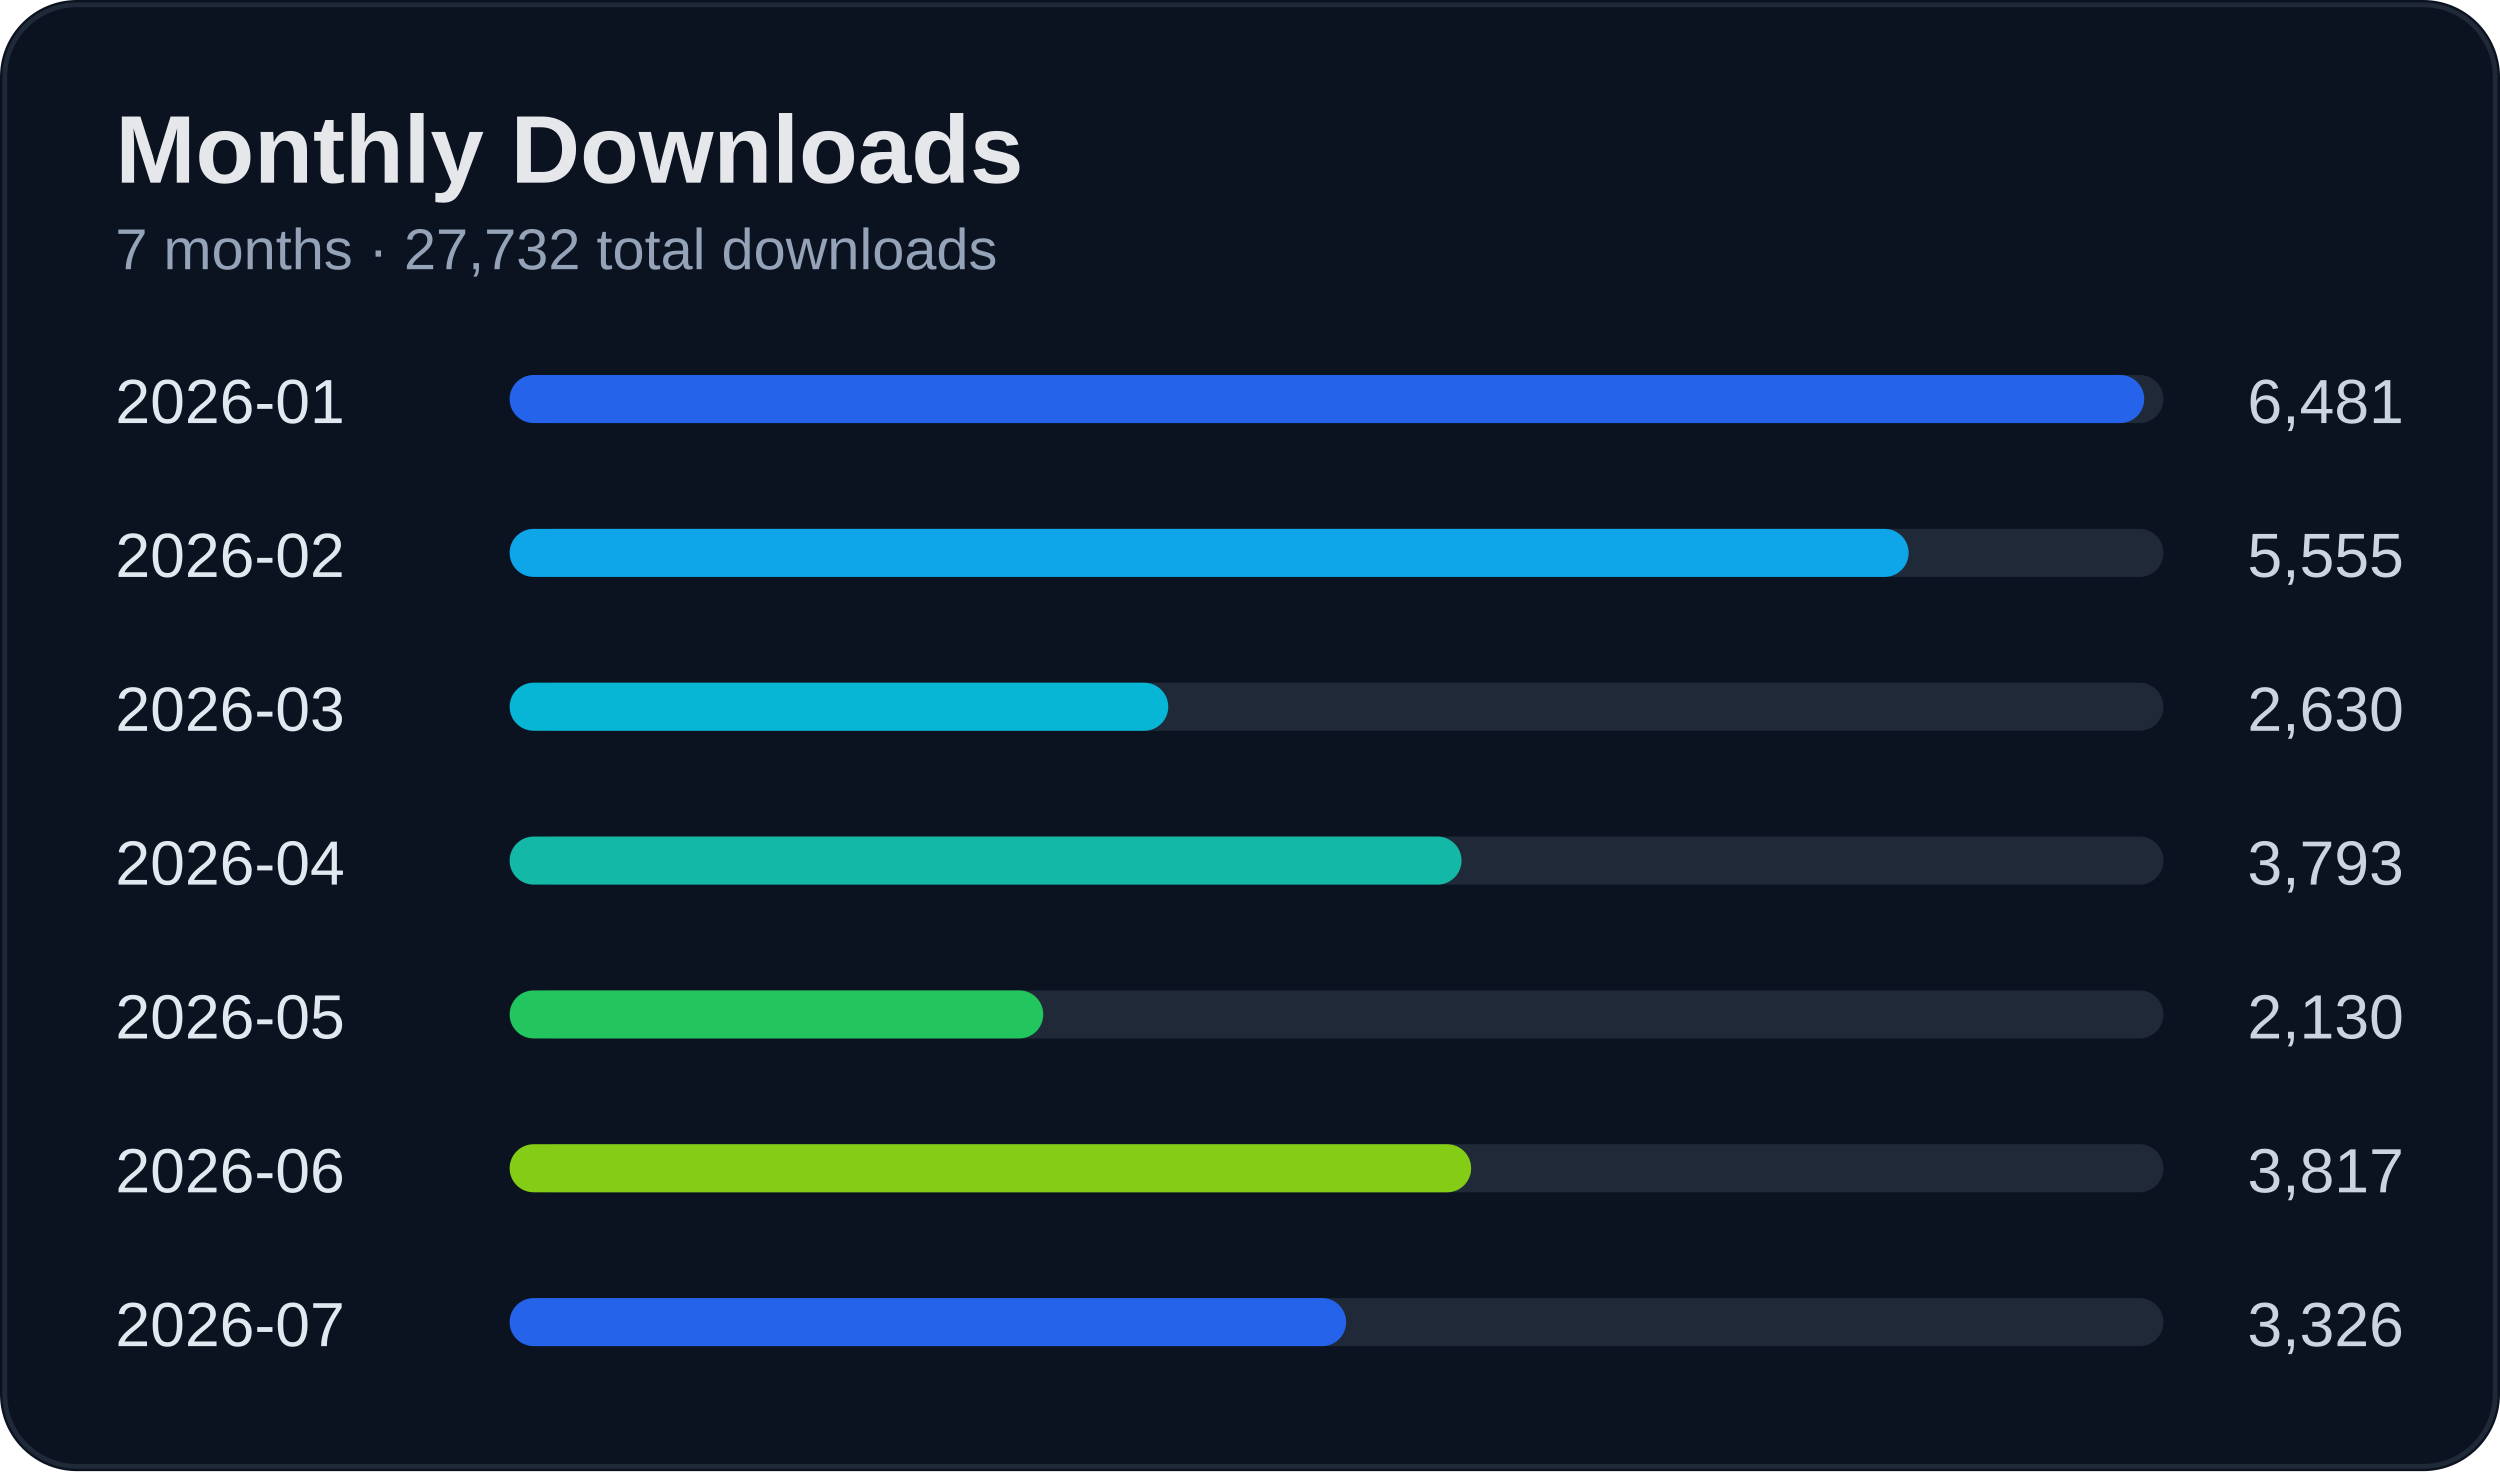
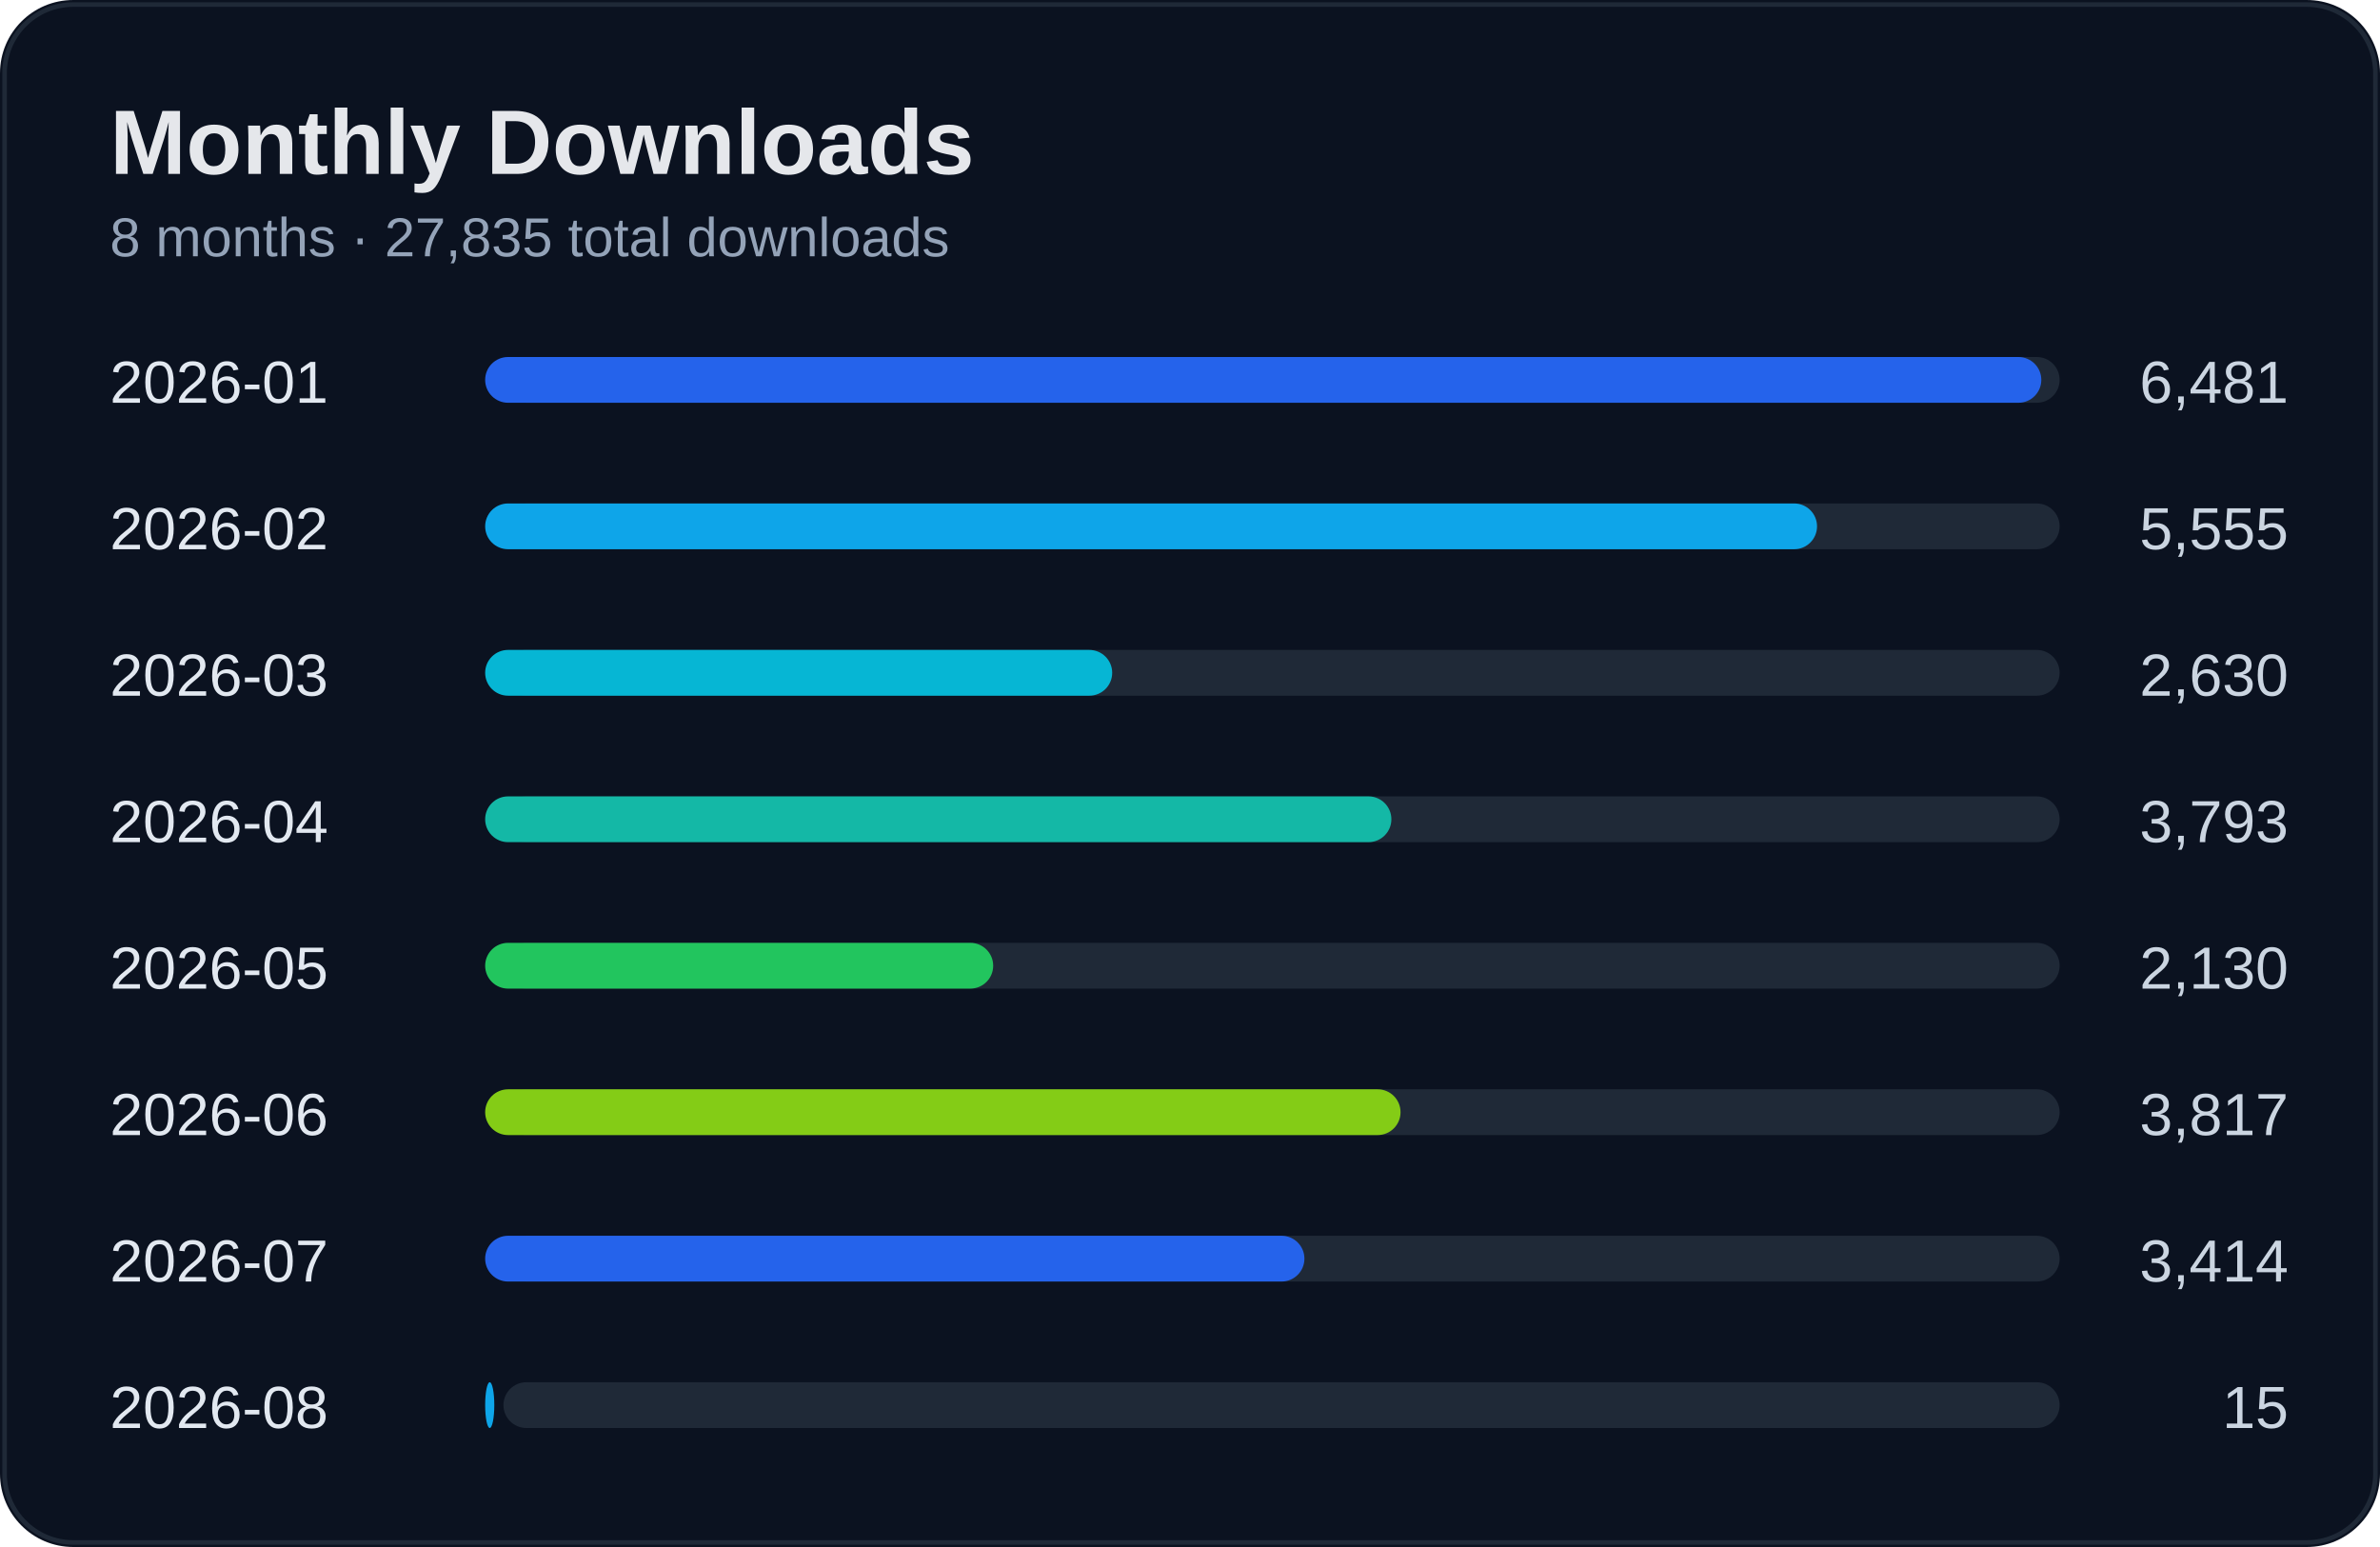
- <svg xmlns="http://www.w3.org/2000/svg" width="520" height="306" viewBox="0 0 520 306">
+ <svg xmlns="http://www.w3.org/2000/svg" width="520" height="338" viewBox="0 0 520 338">
  <rect width="100%" height="100%" rx="16" fill="#0b1220" />
-   <rect x="1" y="1" width="518" height="304" rx="15" fill="none" stroke="#1f2937" />
+   <rect x="1" y="1" width="518" height="336" rx="15" fill="none" stroke="#1f2937" />
  <text x="24" y="38" fill="#e5e7eb" font-size="20" font-weight="700" font-family="Segoe UI, Arial">Monthly Downloads</text>
-   <text x="24" y="56" fill="#94a3b8" font-size="12" font-family="Segoe UI, Arial">7 months · 27,732 total downloads</text>
+   <text x="24" y="56" fill="#94a3b8" font-size="12" font-family="Segoe UI, Arial">8 months · 27,835 total downloads</text>
  <text x="24" y="88" fill="#e2e8f0" font-size="13" font-family="Segoe UI, Arial">2026-01</text>
  <text x="500" y="88" fill="#cbd5e1" font-size="13" text-anchor="end" font-family="Segoe UI, Arial">6,481</text>
  <rect x="110" y="78" width="340" height="10" rx="5" fill="#1f2937" />
  <rect x="106" y="78" width="340" height="10" rx="5" fill="#2563eb" />
  <text x="24" y="120" fill="#e2e8f0" font-size="13" font-family="Segoe UI, Arial">2026-02</text>
  <text x="500" y="120" fill="#cbd5e1" font-size="13" text-anchor="end" font-family="Segoe UI, Arial">5,555</text>
  <rect x="110" y="110" width="340" height="10" rx="5" fill="#1f2937" />
  <rect x="106" y="110" width="291" height="10" rx="5" fill="#0ea5e9" />
  <text x="24" y="152" fill="#e2e8f0" font-size="13" font-family="Segoe UI, Arial">2026-03</text>
  <text x="500" y="152" fill="#cbd5e1" font-size="13" text-anchor="end" font-family="Segoe UI, Arial">2,630</text>
  <rect x="110" y="142" width="340" height="10" rx="5" fill="#1f2937" />
  <rect x="106" y="142" width="137" height="10" rx="5" fill="#06b6d4" />
  <text x="24" y="184" fill="#e2e8f0" font-size="13" font-family="Segoe UI, Arial">2026-04</text>
  <text x="500" y="184" fill="#cbd5e1" font-size="13" text-anchor="end" font-family="Segoe UI, Arial">3,793</text>
  <rect x="110" y="174" width="340" height="10" rx="5" fill="#1f2937" />
  <rect x="106" y="174" width="198" height="10" rx="5" fill="#14b8a6" />
  <text x="24" y="216" fill="#e2e8f0" font-size="13" font-family="Segoe UI, Arial">2026-05</text>
  <text x="500" y="216" fill="#cbd5e1" font-size="13" text-anchor="end" font-family="Segoe UI, Arial">2,130</text>
  <rect x="110" y="206" width="340" height="10" rx="5" fill="#1f2937" />
  <rect x="106" y="206" width="111" height="10" rx="5" fill="#22c55e" />
  <text x="24" y="248" fill="#e2e8f0" font-size="13" font-family="Segoe UI, Arial">2026-06</text>
  <text x="500" y="248" fill="#cbd5e1" font-size="13" text-anchor="end" font-family="Segoe UI, Arial">3,817</text>
  <rect x="110" y="238" width="340" height="10" rx="5" fill="#1f2937" />
  <rect x="106" y="238" width="200" height="10" rx="5" fill="#84cc16" />
  <text x="24" y="280" fill="#e2e8f0" font-size="13" font-family="Segoe UI, Arial">2026-07</text>
-   <text x="500" y="280" fill="#cbd5e1" font-size="13" text-anchor="end" font-family="Segoe UI, Arial">3,326</text>
+   <text x="500" y="280" fill="#cbd5e1" font-size="13" text-anchor="end" font-family="Segoe UI, Arial">3,414</text>
  <rect x="110" y="270" width="340" height="10" rx="5" fill="#1f2937" />
-   <rect x="106" y="270" width="174" height="10" rx="5" fill="#2563eb" />
+   <rect x="106" y="270" width="179" height="10" rx="5" fill="#2563eb" />
+   <text x="24" y="312" fill="#e2e8f0" font-size="13" font-family="Segoe UI, Arial">2026-08</text>
+   <text x="500" y="312" fill="#cbd5e1" font-size="13" text-anchor="end" font-family="Segoe UI, Arial">15</text>
+   <rect x="110" y="302" width="340" height="10" rx="5" fill="#1f2937" />
+   <rect x="106" y="302" width="2" height="10" rx="5" fill="#0ea5e9" />
</svg>
